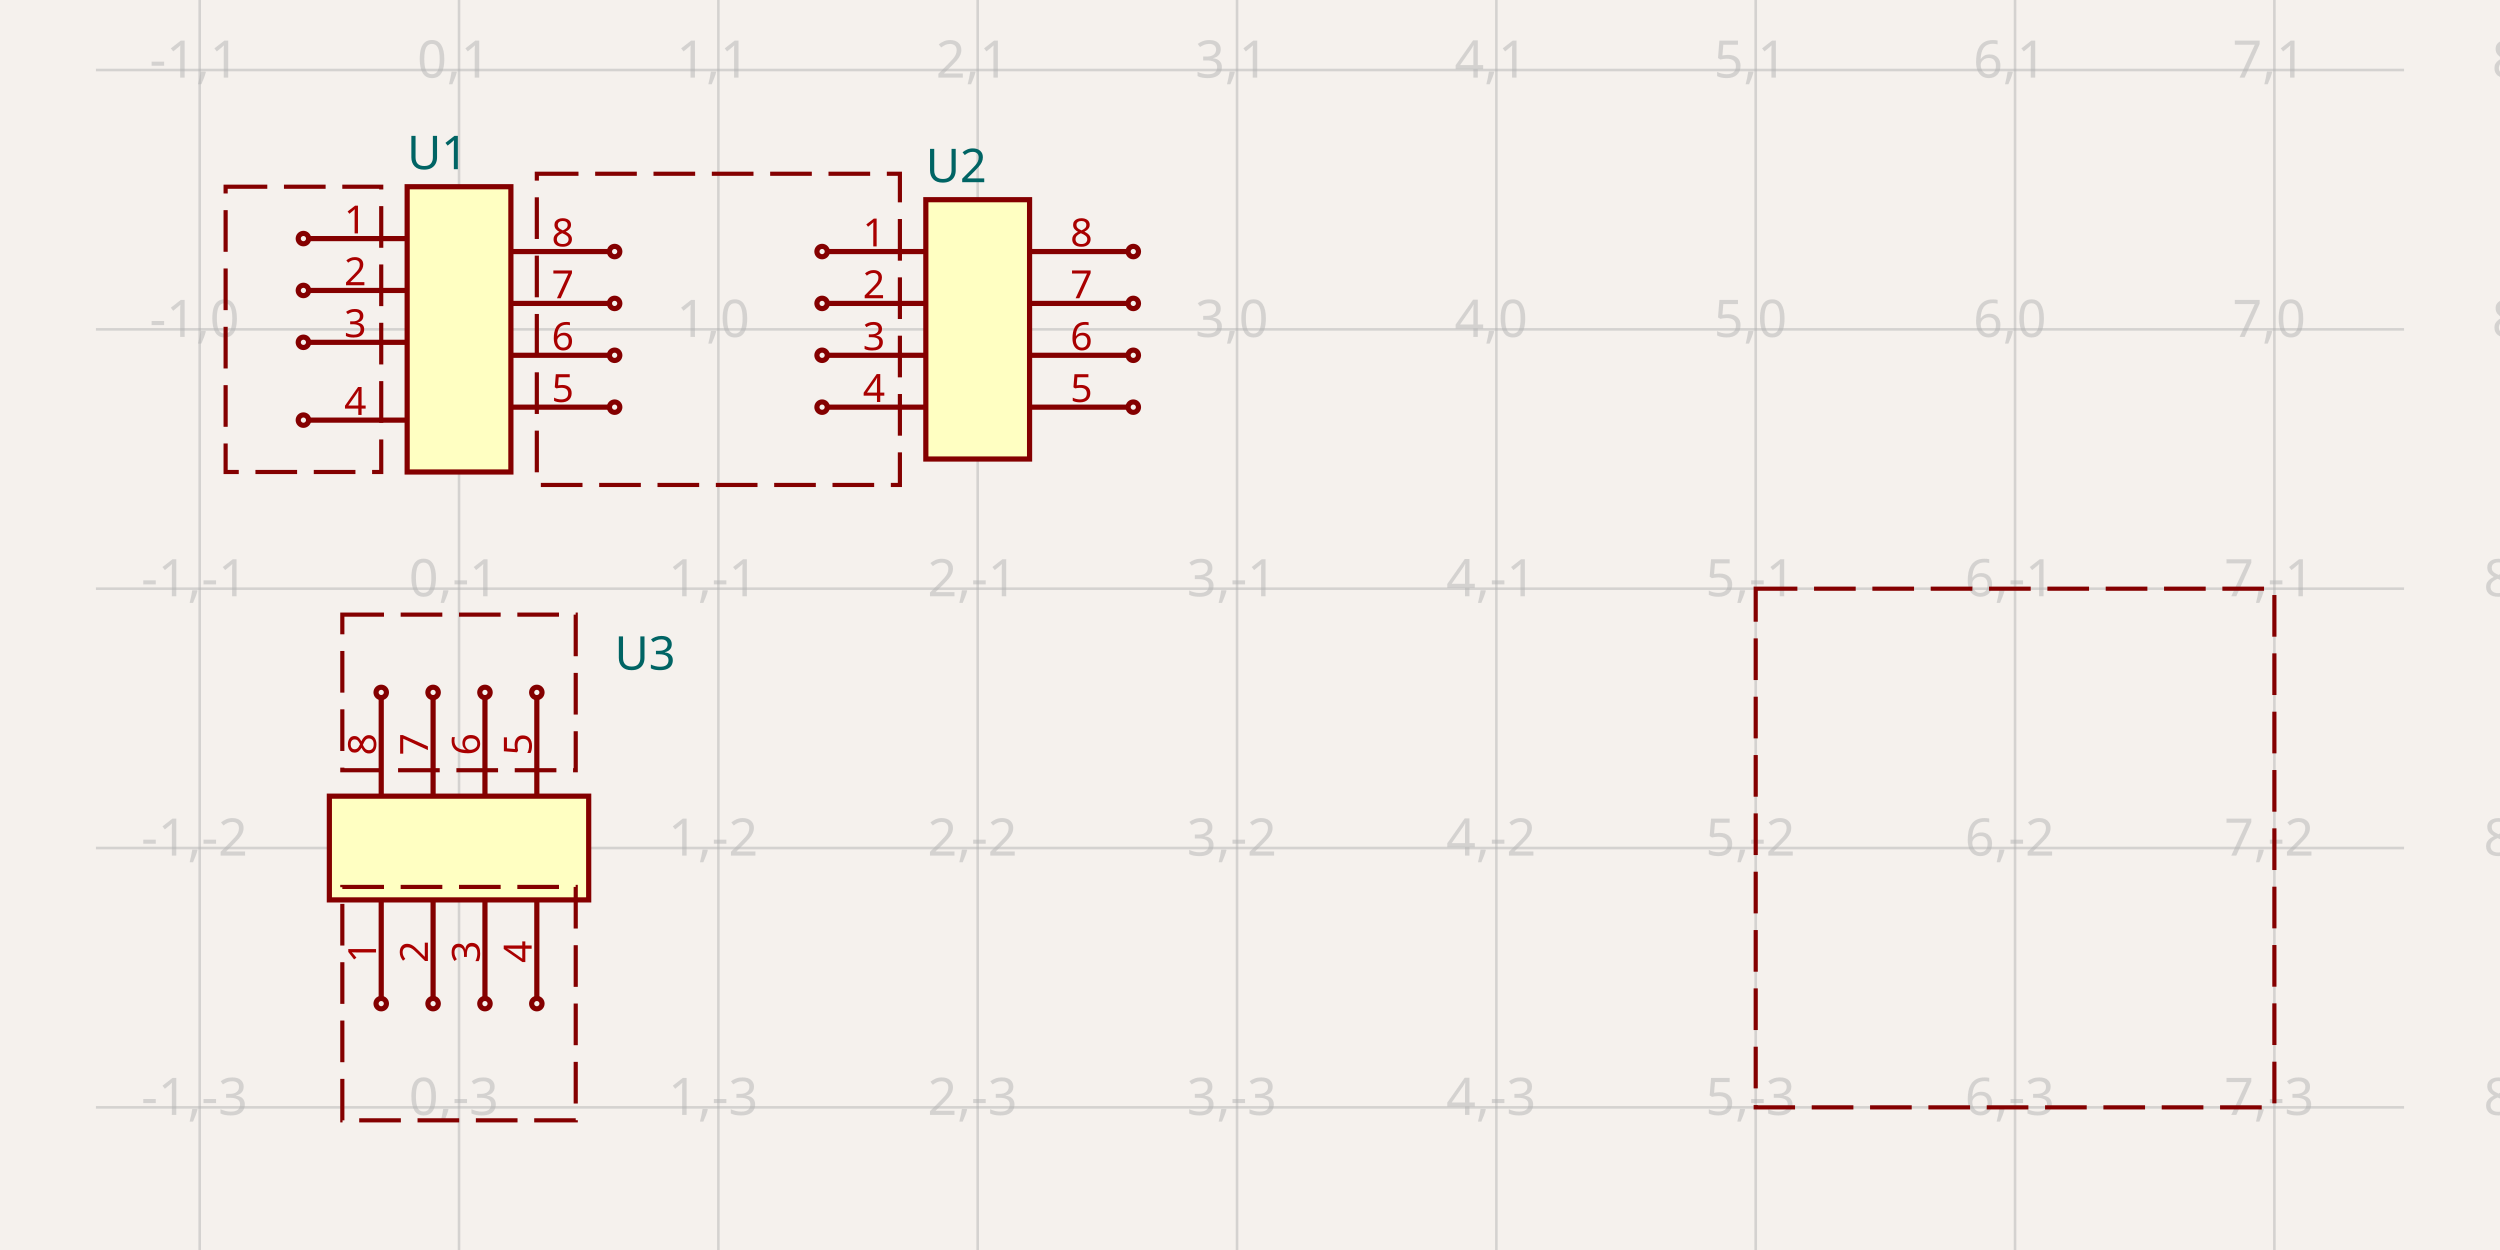
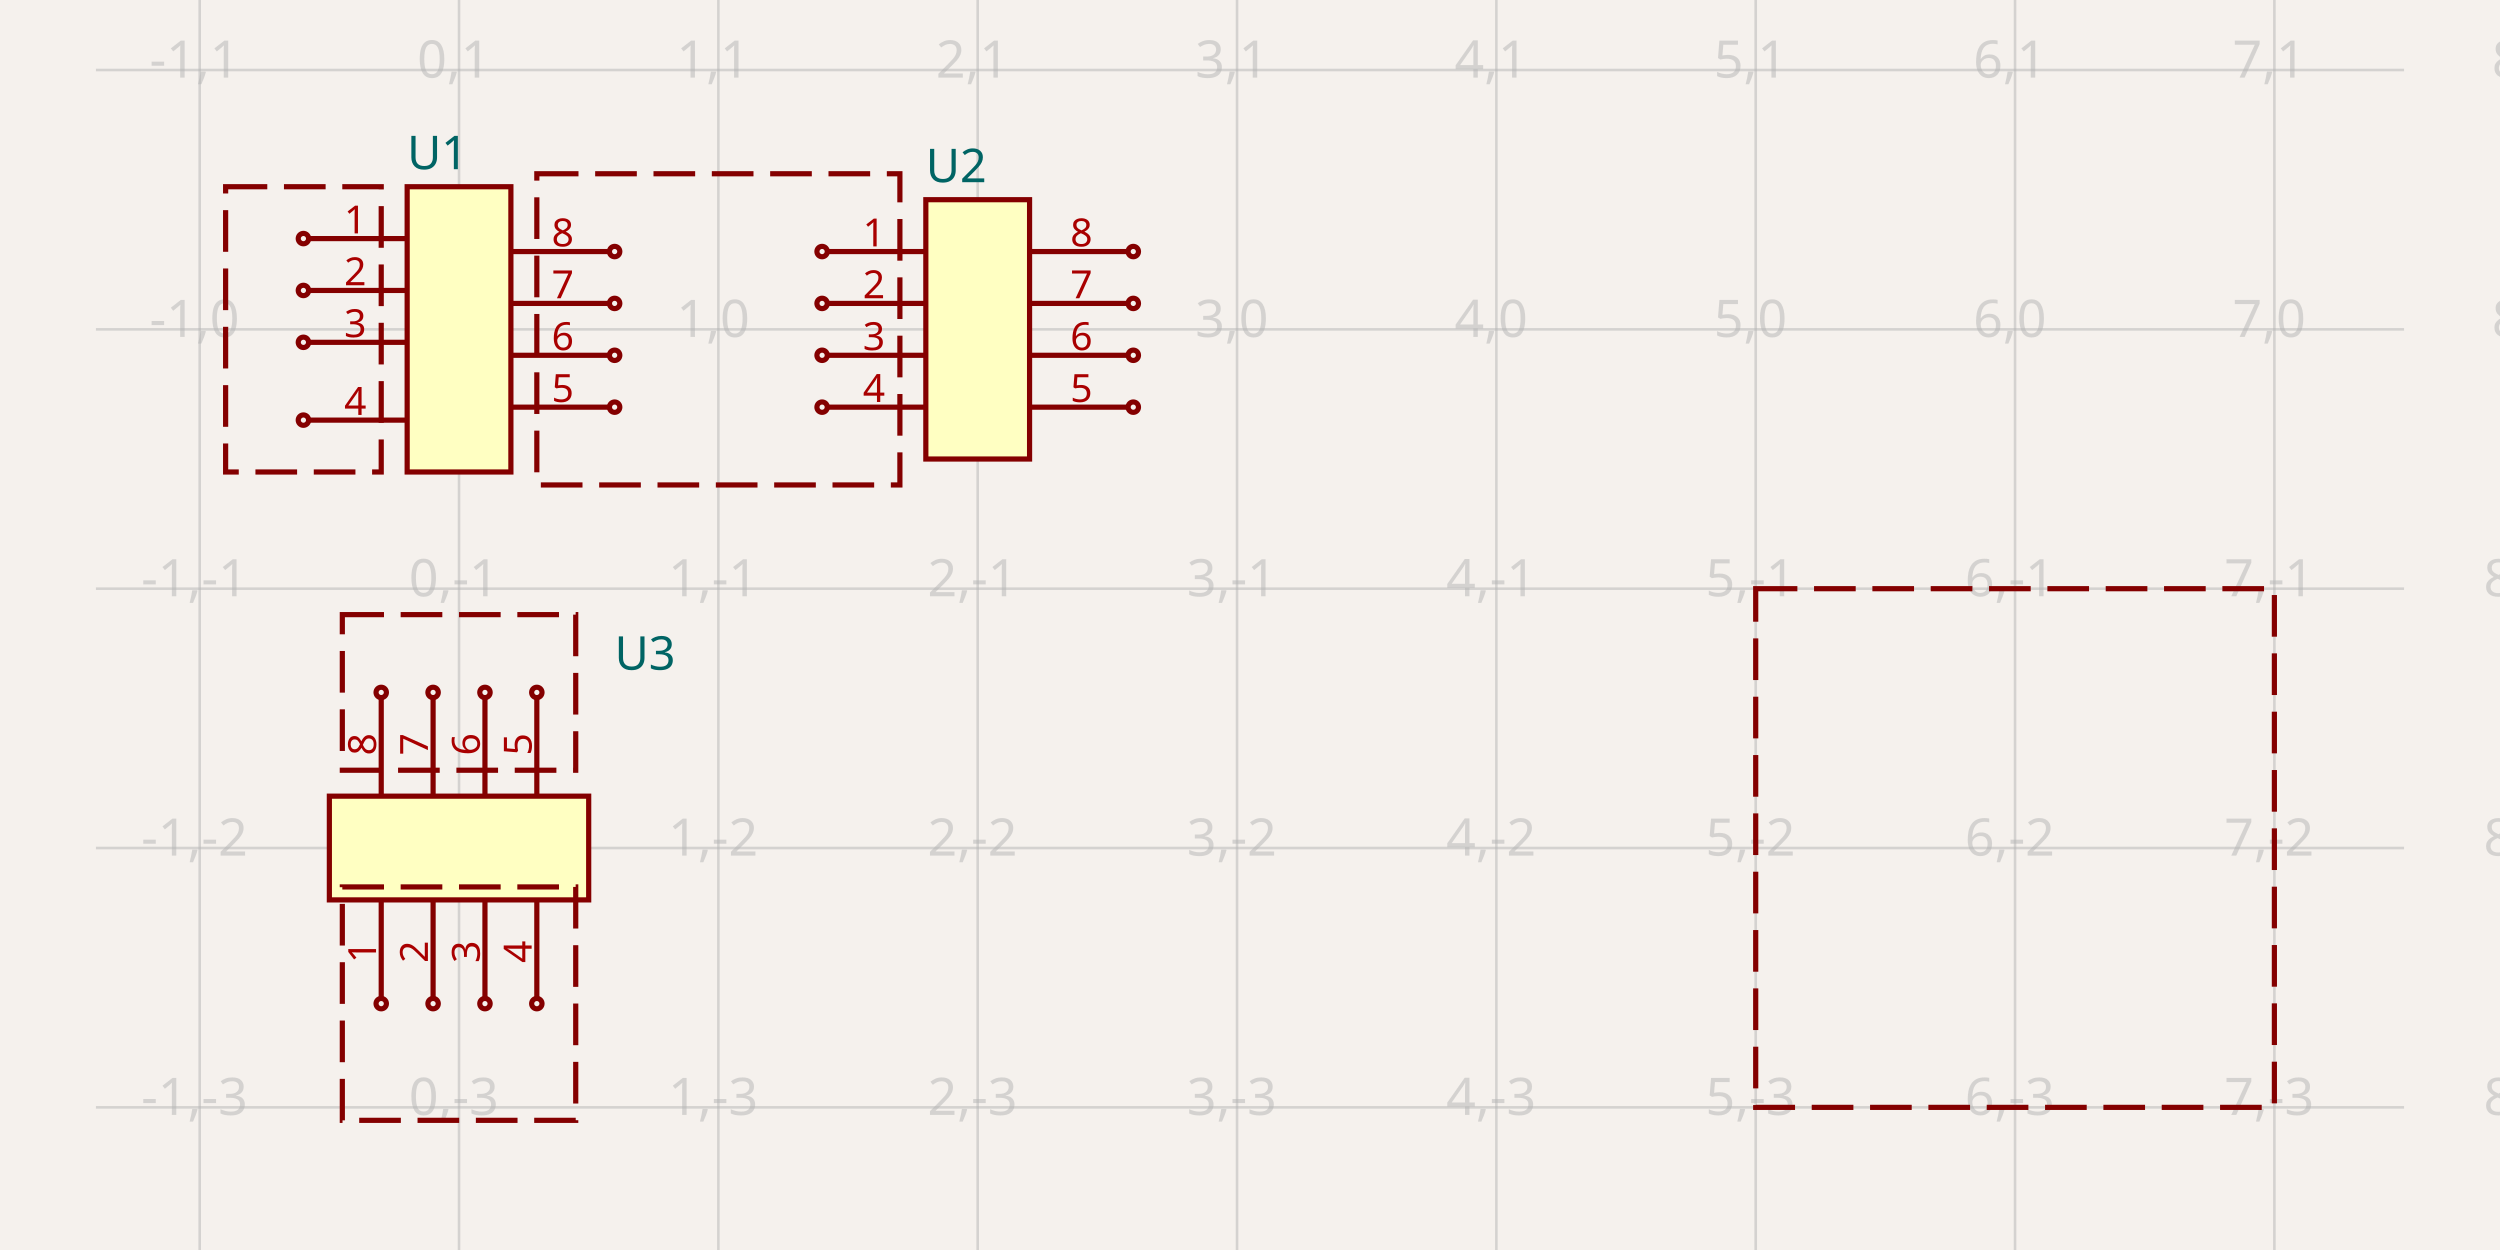
<svg xmlns="http://www.w3.org/2000/svg" width="1200" height="600" style="background-color: rgb(245, 241, 237)" data-real-to-screen-transform="matrix(124.4813278008,0,0,-124.4813278008,220.3319502075,158.0912863071)">
  <style>
              .boundary { fill: rgb(245, 241, 237); }
              .schematic-boundary { fill: none; stroke: #fff; }
              .component { fill: none; stroke: rgb(132, 0, 0); }
              .chip { fill: rgb(255, 255, 194); stroke: rgb(132, 0, 0); }
              .component-pin { fill: none; stroke: rgb(132, 0, 0); }
              .trace:hover {
                filter: invert(1);
              }
              .trace:hover .trace-crossing-outline {
                opacity: 0;
+               }
+               .trace:hover .trace-junction {
+                 filter: invert(1);
              }
              .text { font-family: sans-serif; fill: rgb(0, 150, 0); }
              .pin-number { fill: rgb(169, 0, 0); }
              .port-label { fill: rgb(0, 100, 100); }
              .component-name { fill: rgb(0, 100, 100); }
            </style>
  <rect class="boundary" x="0" y="0" width="1200" height="600" />
  <g class="grid">
    <line x1="-28.631" y1="600" x2="-28.631" y2="8.401457307627425e-11" stroke="rgb(181, 181, 181)" stroke-width="1.245" stroke-opacity="0.5" />
    <line x1="95.851" y1="600" x2="95.851" y2="8.401457307627425e-11" stroke="rgb(181, 181, 181)" stroke-width="1.245" stroke-opacity="0.5" />
    <line x1="220.332" y1="600" x2="220.332" y2="8.401457307627425e-11" stroke="rgb(181, 181, 181)" stroke-width="1.245" stroke-opacity="0.5" />
    <line x1="344.813" y1="600" x2="344.813" y2="8.401457307627425e-11" stroke="rgb(181, 181, 181)" stroke-width="1.245" stroke-opacity="0.5" />
    <line x1="469.295" y1="600" x2="469.295" y2="8.401457307627425e-11" stroke="rgb(181, 181, 181)" stroke-width="1.245" stroke-opacity="0.5" />
    <line x1="593.776" y1="600" x2="593.776" y2="8.401457307627425e-11" stroke="rgb(181, 181, 181)" stroke-width="1.245" stroke-opacity="0.5" />
    <line x1="718.257" y1="600" x2="718.257" y2="8.401457307627425e-11" stroke="rgb(181, 181, 181)" stroke-width="1.245" stroke-opacity="0.5" />
    <line x1="842.739" y1="600" x2="842.739" y2="8.401457307627425e-11" stroke="rgb(181, 181, 181)" stroke-width="1.245" stroke-opacity="0.5" />
    <line x1="967.22" y1="600" x2="967.22" y2="8.401457307627425e-11" stroke="rgb(181, 181, 181)" stroke-width="1.245" stroke-opacity="0.5" />
    <line x1="1091.701" y1="600" x2="1091.701" y2="8.401457307627425e-11" stroke="rgb(181, 181, 181)" stroke-width="1.245" stroke-opacity="0.5" />
    <line x1="1216.183" y1="600" x2="1216.183" y2="8.401457307627425e-11" stroke="rgb(181, 181, 181)" stroke-width="1.245" stroke-opacity="0.5" />
    <line x1="46.058" y1="656.017" x2="1153.942" y2="656.017" stroke="rgb(181, 181, 181)" stroke-width="1.245" stroke-opacity="0.5" />
    <line x1="46.058" y1="531.535" x2="1153.942" y2="531.535" stroke="rgb(181, 181, 181)" stroke-width="1.245" stroke-opacity="0.5" />
    <line x1="46.058" y1="407.054" x2="1153.942" y2="407.054" stroke="rgb(181, 181, 181)" stroke-width="1.245" stroke-opacity="0.5" />
    <line x1="46.058" y1="282.573" x2="1153.942" y2="282.573" stroke="rgb(181, 181, 181)" stroke-width="1.245" stroke-opacity="0.5" />
    <line x1="46.058" y1="158.091" x2="1153.942" y2="158.091" stroke="rgb(181, 181, 181)" stroke-width="1.245" stroke-opacity="0.5" />
    <line x1="46.058" y1="33.61" x2="1153.942" y2="33.61" stroke="rgb(181, 181, 181)" stroke-width="1.245" stroke-opacity="0.5" />
    <line x1="46.058" y1="-90.871" x2="1153.942" y2="-90.871" stroke="rgb(181, 181, 181)" stroke-width="1.245" stroke-opacity="0.5" />
    <text x="-31.131" y="651.017" fill="rgb(181, 181, 181)" font-size="24.896" fill-opacity="0.5" text-anchor="middle" dominant-baseline="middle" font-family="sans-serif">-2,-4</text>
    <text x="-31.131" y="526.535" fill="rgb(181, 181, 181)" font-size="24.896" fill-opacity="0.5" text-anchor="middle" dominant-baseline="middle" font-family="sans-serif">-2,-3</text>
    <text x="-31.131" y="402.054" fill="rgb(181, 181, 181)" font-size="24.896" fill-opacity="0.5" text-anchor="middle" dominant-baseline="middle" font-family="sans-serif">-2,-2</text>
    <text x="-31.131" y="277.573" fill="rgb(181, 181, 181)" font-size="24.896" fill-opacity="0.5" text-anchor="middle" dominant-baseline="middle" font-family="sans-serif">-2,-1</text>
    <text x="-31.131" y="153.091" fill="rgb(181, 181, 181)" font-size="24.896" fill-opacity="0.5" text-anchor="middle" dominant-baseline="middle" font-family="sans-serif">-2,0</text>
    <text x="-31.131" y="28.61" fill="rgb(181, 181, 181)" font-size="24.896" fill-opacity="0.5" text-anchor="middle" dominant-baseline="middle" font-family="sans-serif">-2,1</text>
    <text x="-31.131" y="-95.871" fill="rgb(181, 181, 181)" font-size="24.896" fill-opacity="0.5" text-anchor="middle" dominant-baseline="middle" font-family="sans-serif">-2,2</text>
    <text x="93.351" y="651.017" fill="rgb(181, 181, 181)" font-size="24.896" fill-opacity="0.5" text-anchor="middle" dominant-baseline="middle" font-family="sans-serif">-1,-4</text>
    <text x="93.351" y="526.535" fill="rgb(181, 181, 181)" font-size="24.896" fill-opacity="0.5" text-anchor="middle" dominant-baseline="middle" font-family="sans-serif">-1,-3</text>
    <text x="93.351" y="402.054" fill="rgb(181, 181, 181)" font-size="24.896" fill-opacity="0.5" text-anchor="middle" dominant-baseline="middle" font-family="sans-serif">-1,-2</text>
    <text x="93.351" y="277.573" fill="rgb(181, 181, 181)" font-size="24.896" fill-opacity="0.5" text-anchor="middle" dominant-baseline="middle" font-family="sans-serif">-1,-1</text>
    <text x="93.351" y="153.091" fill="rgb(181, 181, 181)" font-size="24.896" fill-opacity="0.5" text-anchor="middle" dominant-baseline="middle" font-family="sans-serif">-1,0</text>
    <text x="93.351" y="28.61" fill="rgb(181, 181, 181)" font-size="24.896" fill-opacity="0.5" text-anchor="middle" dominant-baseline="middle" font-family="sans-serif">-1,1</text>
    <text x="93.351" y="-95.871" fill="rgb(181, 181, 181)" font-size="24.896" fill-opacity="0.5" text-anchor="middle" dominant-baseline="middle" font-family="sans-serif">-1,2</text>
    <text x="217.832" y="651.017" fill="rgb(181, 181, 181)" font-size="24.896" fill-opacity="0.5" text-anchor="middle" dominant-baseline="middle" font-family="sans-serif">0,-4</text>
    <text x="217.832" y="526.535" fill="rgb(181, 181, 181)" font-size="24.896" fill-opacity="0.5" text-anchor="middle" dominant-baseline="middle" font-family="sans-serif">0,-3</text>
    <text x="217.832" y="402.054" fill="rgb(181, 181, 181)" font-size="24.896" fill-opacity="0.5" text-anchor="middle" dominant-baseline="middle" font-family="sans-serif">0,-2</text>
    <text x="217.832" y="277.573" fill="rgb(181, 181, 181)" font-size="24.896" fill-opacity="0.5" text-anchor="middle" dominant-baseline="middle" font-family="sans-serif">0,-1</text>
    <text x="217.832" y="153.091" fill="rgb(181, 181, 181)" font-size="24.896" fill-opacity="0.5" text-anchor="middle" dominant-baseline="middle" font-family="sans-serif">0,0</text>
    <text x="217.832" y="28.61" fill="rgb(181, 181, 181)" font-size="24.896" fill-opacity="0.5" text-anchor="middle" dominant-baseline="middle" font-family="sans-serif">0,1</text>
    <text x="217.832" y="-95.871" fill="rgb(181, 181, 181)" font-size="24.896" fill-opacity="0.5" text-anchor="middle" dominant-baseline="middle" font-family="sans-serif">0,2</text>
    <text x="342.313" y="651.017" fill="rgb(181, 181, 181)" font-size="24.896" fill-opacity="0.5" text-anchor="middle" dominant-baseline="middle" font-family="sans-serif">1,-4</text>
    <text x="342.313" y="526.535" fill="rgb(181, 181, 181)" font-size="24.896" fill-opacity="0.5" text-anchor="middle" dominant-baseline="middle" font-family="sans-serif">1,-3</text>
    <text x="342.313" y="402.054" fill="rgb(181, 181, 181)" font-size="24.896" fill-opacity="0.5" text-anchor="middle" dominant-baseline="middle" font-family="sans-serif">1,-2</text>
    <text x="342.313" y="277.573" fill="rgb(181, 181, 181)" font-size="24.896" fill-opacity="0.5" text-anchor="middle" dominant-baseline="middle" font-family="sans-serif">1,-1</text>
    <text x="342.313" y="153.091" fill="rgb(181, 181, 181)" font-size="24.896" fill-opacity="0.5" text-anchor="middle" dominant-baseline="middle" font-family="sans-serif">1,0</text>
    <text x="342.313" y="28.61" fill="rgb(181, 181, 181)" font-size="24.896" fill-opacity="0.5" text-anchor="middle" dominant-baseline="middle" font-family="sans-serif">1,1</text>
    <text x="342.313" y="-95.871" fill="rgb(181, 181, 181)" font-size="24.896" fill-opacity="0.5" text-anchor="middle" dominant-baseline="middle" font-family="sans-serif">1,2</text>
    <text x="466.795" y="651.017" fill="rgb(181, 181, 181)" font-size="24.896" fill-opacity="0.5" text-anchor="middle" dominant-baseline="middle" font-family="sans-serif">2,-4</text>
    <text x="466.795" y="526.535" fill="rgb(181, 181, 181)" font-size="24.896" fill-opacity="0.5" text-anchor="middle" dominant-baseline="middle" font-family="sans-serif">2,-3</text>
    <text x="466.795" y="402.054" fill="rgb(181, 181, 181)" font-size="24.896" fill-opacity="0.5" text-anchor="middle" dominant-baseline="middle" font-family="sans-serif">2,-2</text>
    <text x="466.795" y="277.573" fill="rgb(181, 181, 181)" font-size="24.896" fill-opacity="0.5" text-anchor="middle" dominant-baseline="middle" font-family="sans-serif">2,-1</text>
    <text x="466.795" y="153.091" fill="rgb(181, 181, 181)" font-size="24.896" fill-opacity="0.5" text-anchor="middle" dominant-baseline="middle" font-family="sans-serif">2,0</text>
    <text x="466.795" y="28.61" fill="rgb(181, 181, 181)" font-size="24.896" fill-opacity="0.5" text-anchor="middle" dominant-baseline="middle" font-family="sans-serif">2,1</text>
    <text x="466.795" y="-95.871" fill="rgb(181, 181, 181)" font-size="24.896" fill-opacity="0.5" text-anchor="middle" dominant-baseline="middle" font-family="sans-serif">2,2</text>
    <text x="591.276" y="651.017" fill="rgb(181, 181, 181)" font-size="24.896" fill-opacity="0.5" text-anchor="middle" dominant-baseline="middle" font-family="sans-serif">3,-4</text>
    <text x="591.276" y="526.535" fill="rgb(181, 181, 181)" font-size="24.896" fill-opacity="0.5" text-anchor="middle" dominant-baseline="middle" font-family="sans-serif">3,-3</text>
    <text x="591.276" y="402.054" fill="rgb(181, 181, 181)" font-size="24.896" fill-opacity="0.5" text-anchor="middle" dominant-baseline="middle" font-family="sans-serif">3,-2</text>
    <text x="591.276" y="277.573" fill="rgb(181, 181, 181)" font-size="24.896" fill-opacity="0.5" text-anchor="middle" dominant-baseline="middle" font-family="sans-serif">3,-1</text>
    <text x="591.276" y="153.091" fill="rgb(181, 181, 181)" font-size="24.896" fill-opacity="0.5" text-anchor="middle" dominant-baseline="middle" font-family="sans-serif">3,0</text>
    <text x="591.276" y="28.61" fill="rgb(181, 181, 181)" font-size="24.896" fill-opacity="0.5" text-anchor="middle" dominant-baseline="middle" font-family="sans-serif">3,1</text>
    <text x="591.276" y="-95.871" fill="rgb(181, 181, 181)" font-size="24.896" fill-opacity="0.5" text-anchor="middle" dominant-baseline="middle" font-family="sans-serif">3,2</text>
    <text x="715.757" y="651.017" fill="rgb(181, 181, 181)" font-size="24.896" fill-opacity="0.5" text-anchor="middle" dominant-baseline="middle" font-family="sans-serif">4,-4</text>
    <text x="715.757" y="526.535" fill="rgb(181, 181, 181)" font-size="24.896" fill-opacity="0.5" text-anchor="middle" dominant-baseline="middle" font-family="sans-serif">4,-3</text>
    <text x="715.757" y="402.054" fill="rgb(181, 181, 181)" font-size="24.896" fill-opacity="0.5" text-anchor="middle" dominant-baseline="middle" font-family="sans-serif">4,-2</text>
    <text x="715.757" y="277.573" fill="rgb(181, 181, 181)" font-size="24.896" fill-opacity="0.5" text-anchor="middle" dominant-baseline="middle" font-family="sans-serif">4,-1</text>
    <text x="715.757" y="153.091" fill="rgb(181, 181, 181)" font-size="24.896" fill-opacity="0.5" text-anchor="middle" dominant-baseline="middle" font-family="sans-serif">4,0</text>
    <text x="715.757" y="28.61" fill="rgb(181, 181, 181)" font-size="24.896" fill-opacity="0.5" text-anchor="middle" dominant-baseline="middle" font-family="sans-serif">4,1</text>
    <text x="715.757" y="-95.871" fill="rgb(181, 181, 181)" font-size="24.896" fill-opacity="0.5" text-anchor="middle" dominant-baseline="middle" font-family="sans-serif">4,2</text>
    <text x="840.239" y="651.017" fill="rgb(181, 181, 181)" font-size="24.896" fill-opacity="0.5" text-anchor="middle" dominant-baseline="middle" font-family="sans-serif">5,-4</text>
    <text x="840.239" y="526.535" fill="rgb(181, 181, 181)" font-size="24.896" fill-opacity="0.5" text-anchor="middle" dominant-baseline="middle" font-family="sans-serif">5,-3</text>
    <text x="840.239" y="402.054" fill="rgb(181, 181, 181)" font-size="24.896" fill-opacity="0.5" text-anchor="middle" dominant-baseline="middle" font-family="sans-serif">5,-2</text>
    <text x="840.239" y="277.573" fill="rgb(181, 181, 181)" font-size="24.896" fill-opacity="0.5" text-anchor="middle" dominant-baseline="middle" font-family="sans-serif">5,-1</text>
    <text x="840.239" y="153.091" fill="rgb(181, 181, 181)" font-size="24.896" fill-opacity="0.5" text-anchor="middle" dominant-baseline="middle" font-family="sans-serif">5,0</text>
    <text x="840.239" y="28.61" fill="rgb(181, 181, 181)" font-size="24.896" fill-opacity="0.5" text-anchor="middle" dominant-baseline="middle" font-family="sans-serif">5,1</text>
    <text x="840.239" y="-95.871" fill="rgb(181, 181, 181)" font-size="24.896" fill-opacity="0.5" text-anchor="middle" dominant-baseline="middle" font-family="sans-serif">5,2</text>
    <text x="964.72" y="651.017" fill="rgb(181, 181, 181)" font-size="24.896" fill-opacity="0.5" text-anchor="middle" dominant-baseline="middle" font-family="sans-serif">6,-4</text>
    <text x="964.72" y="526.535" fill="rgb(181, 181, 181)" font-size="24.896" fill-opacity="0.5" text-anchor="middle" dominant-baseline="middle" font-family="sans-serif">6,-3</text>
    <text x="964.72" y="402.054" fill="rgb(181, 181, 181)" font-size="24.896" fill-opacity="0.5" text-anchor="middle" dominant-baseline="middle" font-family="sans-serif">6,-2</text>
    <text x="964.72" y="277.573" fill="rgb(181, 181, 181)" font-size="24.896" fill-opacity="0.5" text-anchor="middle" dominant-baseline="middle" font-family="sans-serif">6,-1</text>
    <text x="964.72" y="153.091" fill="rgb(181, 181, 181)" font-size="24.896" fill-opacity="0.5" text-anchor="middle" dominant-baseline="middle" font-family="sans-serif">6,0</text>
    <text x="964.72" y="28.61" fill="rgb(181, 181, 181)" font-size="24.896" fill-opacity="0.5" text-anchor="middle" dominant-baseline="middle" font-family="sans-serif">6,1</text>
    <text x="964.72" y="-95.871" fill="rgb(181, 181, 181)" font-size="24.896" fill-opacity="0.5" text-anchor="middle" dominant-baseline="middle" font-family="sans-serif">6,2</text>
    <text x="1089.201" y="651.017" fill="rgb(181, 181, 181)" font-size="24.896" fill-opacity="0.5" text-anchor="middle" dominant-baseline="middle" font-family="sans-serif">7,-4</text>
    <text x="1089.201" y="526.535" fill="rgb(181, 181, 181)" font-size="24.896" fill-opacity="0.5" text-anchor="middle" dominant-baseline="middle" font-family="sans-serif">7,-3</text>
    <text x="1089.201" y="402.054" fill="rgb(181, 181, 181)" font-size="24.896" fill-opacity="0.5" text-anchor="middle" dominant-baseline="middle" font-family="sans-serif">7,-2</text>
    <text x="1089.201" y="277.573" fill="rgb(181, 181, 181)" font-size="24.896" fill-opacity="0.5" text-anchor="middle" dominant-baseline="middle" font-family="sans-serif">7,-1</text>
    <text x="1089.201" y="153.091" fill="rgb(181, 181, 181)" font-size="24.896" fill-opacity="0.5" text-anchor="middle" dominant-baseline="middle" font-family="sans-serif">7,0</text>
    <text x="1089.201" y="28.61" fill="rgb(181, 181, 181)" font-size="24.896" fill-opacity="0.5" text-anchor="middle" dominant-baseline="middle" font-family="sans-serif">7,1</text>
    <text x="1089.201" y="-95.871" fill="rgb(181, 181, 181)" font-size="24.896" fill-opacity="0.5" text-anchor="middle" dominant-baseline="middle" font-family="sans-serif">7,2</text>
    <text x="1213.683" y="651.017" fill="rgb(181, 181, 181)" font-size="24.896" fill-opacity="0.5" text-anchor="middle" dominant-baseline="middle" font-family="sans-serif">8,-4</text>
    <text x="1213.683" y="526.535" fill="rgb(181, 181, 181)" font-size="24.896" fill-opacity="0.5" text-anchor="middle" dominant-baseline="middle" font-family="sans-serif">8,-3</text>
    <text x="1213.683" y="402.054" fill="rgb(181, 181, 181)" font-size="24.896" fill-opacity="0.5" text-anchor="middle" dominant-baseline="middle" font-family="sans-serif">8,-2</text>
    <text x="1213.683" y="277.573" fill="rgb(181, 181, 181)" font-size="24.896" fill-opacity="0.5" text-anchor="middle" dominant-baseline="middle" font-family="sans-serif">8,-1</text>
    <text x="1213.683" y="153.091" fill="rgb(181, 181, 181)" font-size="24.896" fill-opacity="0.5" text-anchor="middle" dominant-baseline="middle" font-family="sans-serif">8,0</text>
    <text x="1213.683" y="28.61" fill="rgb(181, 181, 181)" font-size="24.896" fill-opacity="0.5" text-anchor="middle" dominant-baseline="middle" font-family="sans-serif">8,1</text>
    <text x="1213.683" y="-95.871" fill="rgb(181, 181, 181)" font-size="24.896" fill-opacity="0.5" text-anchor="middle" dominant-baseline="middle" font-family="sans-serif">8,2</text>
  </g>
  <g data-circuit-json-type="schematic_component" data-schematic-component-id="schematic_component_0">
    <rect class="component chip" x="195.436" y="89.627" width="49.793" height="136.929" stroke-width="2.49px" fill="rgb(255, 255, 194)" stroke="rgb(132, 0, 0)" />
    <rect class="component-overlay" x="195.436" y="89.627" width="49.793" height="136.929" fill="transparent" />
    <text x="195.436" y="242.739" fill="#006464" text-anchor="start" dominant-baseline="middle" font-family="sans-serif" font-size="22.407px" transform="rotate(0, 195.4357, 242.7386)" />
    <text x="195.436" y="73.444" fill="#006464" text-anchor="start" dominant-baseline="middle" font-family="sans-serif" font-size="22.407px" transform="rotate(0, 195.4357, 73.44398)">U1</text>
    <line class="component-pin" x1="148.133" y1="114.523" x2="195.436" y2="114.523" stroke-width="2.49px" />
    <circle class="component-pin" cx="145.643" cy="114.523" r="2.49" stroke-width="2.49px" />
    <text class="pin-number" x="170.539" y="112.033" style="font-family: sans-serif;" fill="rgb(169, 0, 0)" text-anchor="middle" dominant-baseline="auto" font-size="18.672px" transform="">1</text>
    <line class="component-pin" x1="148.133" y1="139.419" x2="195.436" y2="139.419" stroke-width="2.49px" />
    <circle class="component-pin" cx="145.643" cy="139.419" r="2.49" stroke-width="2.49px" />
    <text class="pin-number" x="170.539" y="136.929" style="font-family: sans-serif;" fill="rgb(169, 0, 0)" text-anchor="middle" dominant-baseline="auto" font-size="18.672px" transform="">2</text>
    <line class="component-pin" x1="148.133" y1="164.315" x2="195.436" y2="164.315" stroke-width="2.49px" />
    <circle class="component-pin" cx="145.643" cy="164.315" r="2.49" stroke-width="2.49px" />
    <text class="pin-number" x="170.539" y="161.826" style="font-family: sans-serif;" fill="rgb(169, 0, 0)" text-anchor="middle" dominant-baseline="auto" font-size="18.672px" transform="">3</text>
    <line class="component-pin" x1="148.133" y1="201.66" x2="195.436" y2="201.66" stroke-width="2.49px" />
    <circle class="component-pin" cx="145.643" cy="201.66" r="2.49" stroke-width="2.49px" />
    <text class="pin-number" x="170.539" y="199.17" style="font-family: sans-serif;" fill="rgb(169, 0, 0)" text-anchor="middle" dominant-baseline="auto" font-size="18.672px" transform="">4</text>
    <line class="component-pin" x1="292.531" y1="195.436" x2="245.228" y2="195.436" stroke-width="2.49px" />
    <circle class="component-pin" cx="295.021" cy="195.436" r="2.49" stroke-width="2.49px" />
    <text class="pin-number" x="270.124" y="192.946" style="font-family: sans-serif;" fill="rgb(169, 0, 0)" text-anchor="middle" dominant-baseline="auto" font-size="18.672px" transform="">5</text>
    <line class="component-pin" x1="292.531" y1="170.539" x2="245.228" y2="170.539" stroke-width="2.49px" />
    <circle class="component-pin" cx="295.021" cy="170.539" r="2.49" stroke-width="2.49px" />
    <text class="pin-number" x="270.124" y="168.05" style="font-family: sans-serif;" fill="rgb(169, 0, 0)" text-anchor="middle" dominant-baseline="auto" font-size="18.672px" transform="">6</text>
    <line class="component-pin" x1="292.531" y1="145.643" x2="245.228" y2="145.643" stroke-width="2.49px" />
    <circle class="component-pin" cx="295.021" cy="145.643" r="2.49" stroke-width="2.49px" />
    <text class="pin-number" x="270.124" y="143.154" style="font-family: sans-serif;" fill="rgb(169, 0, 0)" text-anchor="middle" dominant-baseline="auto" font-size="18.672px" transform="">7</text>
    <line class="component-pin" x1="292.531" y1="120.747" x2="245.228" y2="120.747" stroke-width="2.49px" />
    <circle class="component-pin" cx="295.021" cy="120.747" r="2.49" stroke-width="2.49px" />
    <text class="pin-number" x="270.124" y="118.257" style="font-family: sans-serif;" fill="rgb(169, 0, 0)" text-anchor="middle" dominant-baseline="auto" font-size="18.672px" transform="">8</text>
  </g>
  <g data-circuit-json-type="schematic_component" data-schematic-component-id="schematic_component_1">
    <rect class="component chip" x="444.398" y="95.851" width="49.793" height="124.481" stroke-width="2.49px" fill="rgb(255, 255, 194)" stroke="rgb(132, 0, 0)" />
    <rect class="component-overlay" x="444.398" y="95.851" width="49.793" height="124.481" fill="transparent" />
    <text x="444.398" y="236.515" fill="#006464" text-anchor="start" dominant-baseline="middle" font-family="sans-serif" font-size="22.407px" transform="rotate(0, 444.3983, 236.5145)" />
    <text x="444.398" y="79.668" fill="#006464" text-anchor="start" dominant-baseline="middle" font-family="sans-serif" font-size="22.407px" transform="rotate(0, 444.3983, 79.66805)">U2</text>
    <line class="component-pin" x1="397.095" y1="120.747" x2="444.398" y2="120.747" stroke-width="2.49px" />
    <circle class="component-pin" cx="394.606" cy="120.747" r="2.49" stroke-width="2.49px" />
    <text class="pin-number" x="419.502" y="118.257" style="font-family: sans-serif;" fill="rgb(169, 0, 0)" text-anchor="middle" dominant-baseline="auto" font-size="18.672px" transform="">1</text>
    <line class="component-pin" x1="397.095" y1="145.643" x2="444.398" y2="145.643" stroke-width="2.49px" />
    <circle class="component-pin" cx="394.606" cy="145.643" r="2.49" stroke-width="2.49px" />
    <text class="pin-number" x="419.502" y="143.154" style="font-family: sans-serif;" fill="rgb(169, 0, 0)" text-anchor="middle" dominant-baseline="auto" font-size="18.672px" transform="">2</text>
    <line class="component-pin" x1="397.095" y1="170.539" x2="444.398" y2="170.539" stroke-width="2.49px" />
    <circle class="component-pin" cx="394.606" cy="170.539" r="2.49" stroke-width="2.49px" />
    <text class="pin-number" x="419.502" y="168.05" style="font-family: sans-serif;" fill="rgb(169, 0, 0)" text-anchor="middle" dominant-baseline="auto" font-size="18.672px" transform="">3</text>
    <line class="component-pin" x1="397.095" y1="195.436" x2="444.398" y2="195.436" stroke-width="2.49px" />
    <circle class="component-pin" cx="394.606" cy="195.436" r="2.49" stroke-width="2.49px" />
    <text class="pin-number" x="419.502" y="192.946" style="font-family: sans-serif;" fill="rgb(169, 0, 0)" text-anchor="middle" dominant-baseline="auto" font-size="18.672px" transform="">4</text>
    <line class="component-pin" x1="541.494" y1="195.436" x2="494.191" y2="195.436" stroke-width="2.49px" />
    <circle class="component-pin" cx="543.983" cy="195.436" r="2.49" stroke-width="2.49px" />
    <text class="pin-number" x="519.087" y="192.946" style="font-family: sans-serif;" fill="rgb(169, 0, 0)" text-anchor="middle" dominant-baseline="auto" font-size="18.672px" transform="">5</text>
    <line class="component-pin" x1="541.494" y1="170.539" x2="494.191" y2="170.539" stroke-width="2.49px" />
    <circle class="component-pin" cx="543.983" cy="170.539" r="2.49" stroke-width="2.49px" />
    <text class="pin-number" x="519.087" y="168.05" style="font-family: sans-serif;" fill="rgb(169, 0, 0)" text-anchor="middle" dominant-baseline="auto" font-size="18.672px" transform="">6</text>
    <line class="component-pin" x1="541.494" y1="145.643" x2="494.191" y2="145.643" stroke-width="2.49px" />
    <circle class="component-pin" cx="543.983" cy="145.643" r="2.49" stroke-width="2.49px" />
    <text class="pin-number" x="519.087" y="143.154" style="font-family: sans-serif;" fill="rgb(169, 0, 0)" text-anchor="middle" dominant-baseline="auto" font-size="18.672px" transform="">7</text>
    <line class="component-pin" x1="541.494" y1="120.747" x2="494.191" y2="120.747" stroke-width="2.49px" />
    <circle class="component-pin" cx="543.983" cy="120.747" r="2.49" stroke-width="2.49px" />
    <text class="pin-number" x="519.087" y="118.257" style="font-family: sans-serif;" fill="rgb(169, 0, 0)" text-anchor="middle" dominant-baseline="auto" font-size="18.672px" transform="">8</text>
  </g>
  <g data-circuit-json-type="schematic_component" data-schematic-component-id="schematic_component_2">
    <rect class="component chip" x="158.091" y="382.158" width="124.481" height="49.793" stroke-width="2.49px" fill="rgb(255, 255, 194)" stroke="rgb(132, 0, 0)" />
    <rect class="component-overlay" x="158.091" y="382.158" width="124.481" height="49.793" fill="transparent" />
    <text x="295.021" y="338.589" fill="#006464" text-anchor="start" dominant-baseline="middle" font-family="sans-serif" font-size="22.407px" transform="rotate(0, 295.0207, 338.5892)" />
    <text x="295.021" y="313.693" fill="#006464" text-anchor="start" dominant-baseline="middle" font-family="sans-serif" font-size="22.407px" transform="rotate(0, 295.0207, 313.6929)">U3</text>
    <line class="component-pin" x1="182.988" y1="479.253" x2="182.988" y2="431.95" stroke-width="2.49px" />
    <circle class="component-pin" cx="182.988" cy="481.743" r="2.49" stroke-width="2.49px" />
    <text class="pin-number" x="180.498" y="456.846" style="font-family: sans-serif;" fill="rgb(169, 0, 0)" text-anchor="middle" dominant-baseline="auto" font-size="18.672px" transform="rotate(-90 180.4979 456.8465)">1</text>
    <line class="component-pin" x1="207.884" y1="479.253" x2="207.884" y2="431.95" stroke-width="2.49px" />
    <circle class="component-pin" cx="207.884" cy="481.743" r="2.49" stroke-width="2.49px" />
    <text class="pin-number" x="205.394" y="456.846" style="font-family: sans-serif;" fill="rgb(169, 0, 0)" text-anchor="middle" dominant-baseline="auto" font-size="18.672px" transform="rotate(-90 205.3942 456.8465)">2</text>
    <line class="component-pin" x1="232.78" y1="479.253" x2="232.78" y2="431.95" stroke-width="2.49px" />
    <circle class="component-pin" cx="232.78" cy="481.743" r="2.49" stroke-width="2.49px" />
    <text class="pin-number" x="230.29" y="456.846" style="font-family: sans-serif;" fill="rgb(169, 0, 0)" text-anchor="middle" dominant-baseline="auto" font-size="18.672px" transform="rotate(-90 230.2905 456.8465)">3</text>
    <line class="component-pin" x1="257.676" y1="479.253" x2="257.676" y2="431.95" stroke-width="2.49px" />
    <circle class="component-pin" cx="257.676" cy="481.743" r="2.49" stroke-width="2.49px" />
    <text class="pin-number" x="255.187" y="456.846" style="font-family: sans-serif;" fill="rgb(169, 0, 0)" text-anchor="middle" dominant-baseline="auto" font-size="18.672px" transform="rotate(-90 255.1867 456.8465)">4</text>
    <line class="component-pin" x1="257.676" y1="334.855" x2="257.676" y2="382.158" stroke-width="2.49px" />
    <circle class="component-pin" cx="257.676" cy="332.365" r="2.49" stroke-width="2.49px" />
    <text class="pin-number" x="255.187" y="357.261" style="font-family: sans-serif;" fill="rgb(169, 0, 0)" text-anchor="middle" dominant-baseline="auto" font-size="18.672px" transform="rotate(-90 255.1867 357.2614)">5</text>
    <line class="component-pin" x1="232.78" y1="334.855" x2="232.78" y2="382.158" stroke-width="2.49px" />
    <circle class="component-pin" cx="232.78" cy="332.365" r="2.49" stroke-width="2.49px" />
    <text class="pin-number" x="230.29" y="357.261" style="font-family: sans-serif;" fill="rgb(169, 0, 0)" text-anchor="middle" dominant-baseline="auto" font-size="18.672px" transform="rotate(-90 230.2905 357.2614)">6</text>
    <line class="component-pin" x1="207.884" y1="334.855" x2="207.884" y2="382.158" stroke-width="2.49px" />
    <circle class="component-pin" cx="207.884" cy="332.365" r="2.49" stroke-width="2.49px" />
    <text class="pin-number" x="205.394" y="357.261" style="font-family: sans-serif;" fill="rgb(169, 0, 0)" text-anchor="middle" dominant-baseline="auto" font-size="18.672px" transform="rotate(-90 205.3942 357.2614)">7</text>
    <line class="component-pin" x1="182.988" y1="334.855" x2="182.988" y2="382.158" stroke-width="2.49px" />
    <circle class="component-pin" cx="182.988" cy="332.365" r="2.49" stroke-width="2.49px" />
    <text class="pin-number" x="180.498" y="357.261" style="font-family: sans-serif;" fill="rgb(169, 0, 0)" text-anchor="middle" dominant-baseline="auto" font-size="18.672px" transform="rotate(-90 180.4979 357.2614)">8</text>
  </g>
-   <rect class="schematic-box" x="108.299" y="89.627" width="74.689" height="136.929" stroke-width="2px" stroke="rgb(132, 0, 0)" fill="transparent" stroke-dasharray="20 8" />
-   <rect class="schematic-box" x="257.676" y="83.402" width="174.274" height="149.378" stroke-width="2px" stroke="rgb(132, 0, 0)" fill="transparent" stroke-dasharray="20 8" />
-   <rect class="schematic-box" x="164.315" y="425.726" width="112.033" height="112.033" stroke-width="2px" stroke="rgb(132, 0, 0)" fill="transparent" stroke-dasharray="20 8" />
-   <rect class="schematic-box" x="164.315" y="295.021" width="112.033" height="74.689" stroke-width="2px" stroke="rgb(132, 0, 0)" fill="transparent" stroke-dasharray="20 8" />
-   <rect class="schematic-box" x="842.739" y="282.573" width="248.963" height="248.963" stroke-width="2px" stroke="rgb(132, 0, 0)" fill="transparent" stroke-dasharray="20 8" />
+   <rect class="schematic-box" x="108.299" y="89.627" width="74.689" height="136.929" stroke-width="2.49px" stroke="rgb(132, 0, 0)" fill="transparent" stroke-dasharray="20 8" />
+   <rect class="schematic-box" x="257.676" y="83.402" width="174.274" height="149.378" stroke-width="2.49px" stroke="rgb(132, 0, 0)" fill="transparent" stroke-dasharray="20 8" />
+   <rect class="schematic-box" x="164.315" y="425.726" width="112.033" height="112.033" stroke-width="2.49px" stroke="rgb(132, 0, 0)" fill="transparent" stroke-dasharray="20 8" />
+   <rect class="schematic-box" x="164.315" y="295.021" width="112.033" height="74.689" stroke-width="2.49px" stroke="rgb(132, 0, 0)" fill="transparent" stroke-dasharray="20 8" />
+   <rect class="schematic-box" x="842.739" y="282.573" width="248.963" height="248.963" stroke-width="2.49px" stroke="rgb(132, 0, 0)" fill="transparent" stroke-dasharray="20 8" />
</svg>
